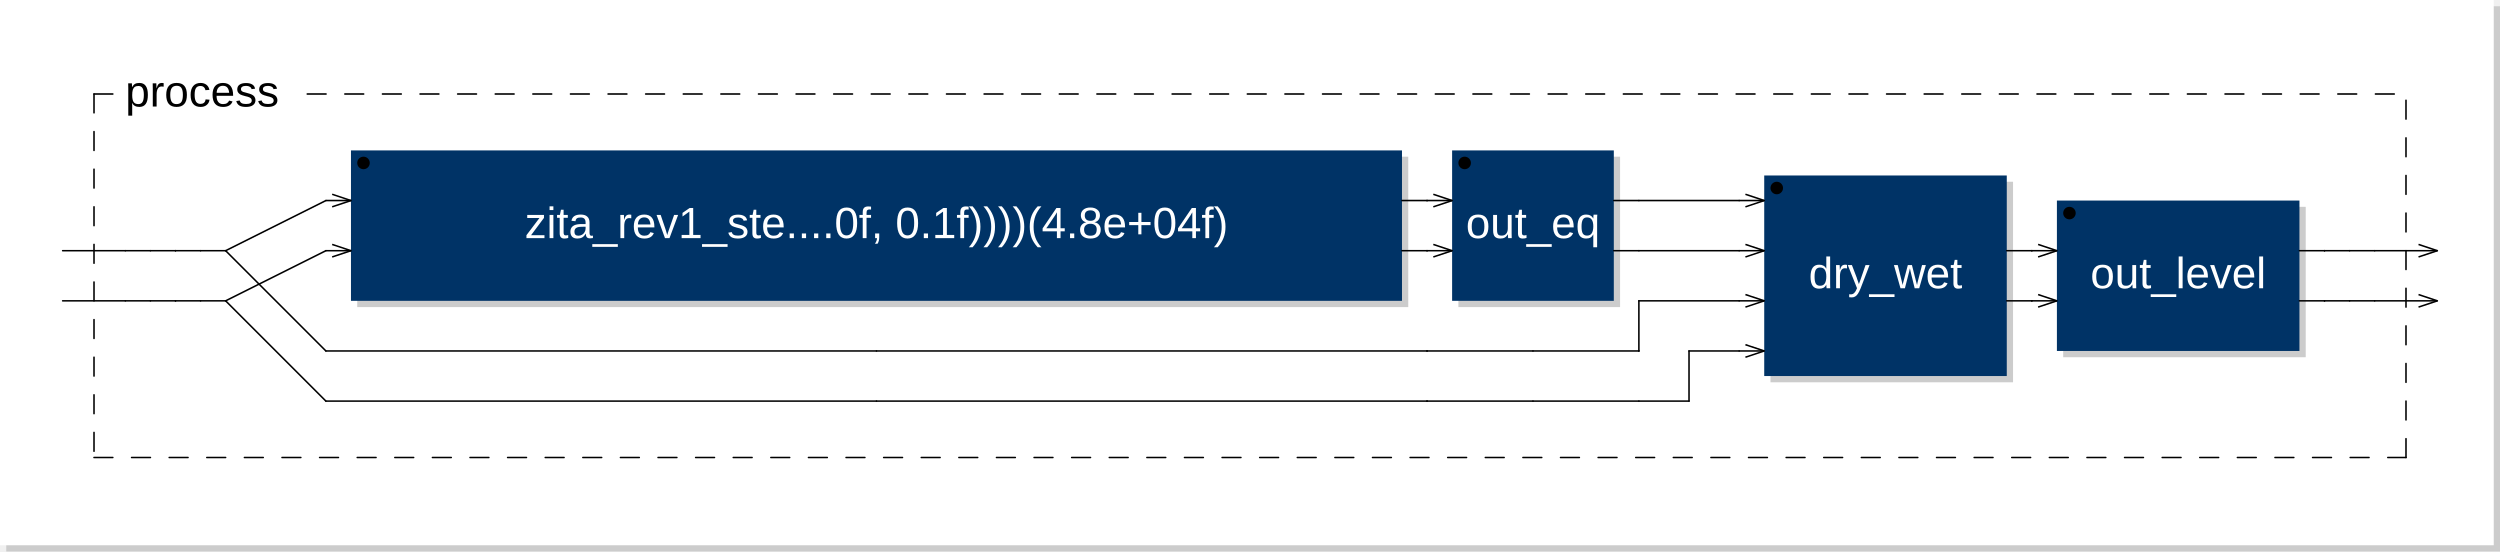
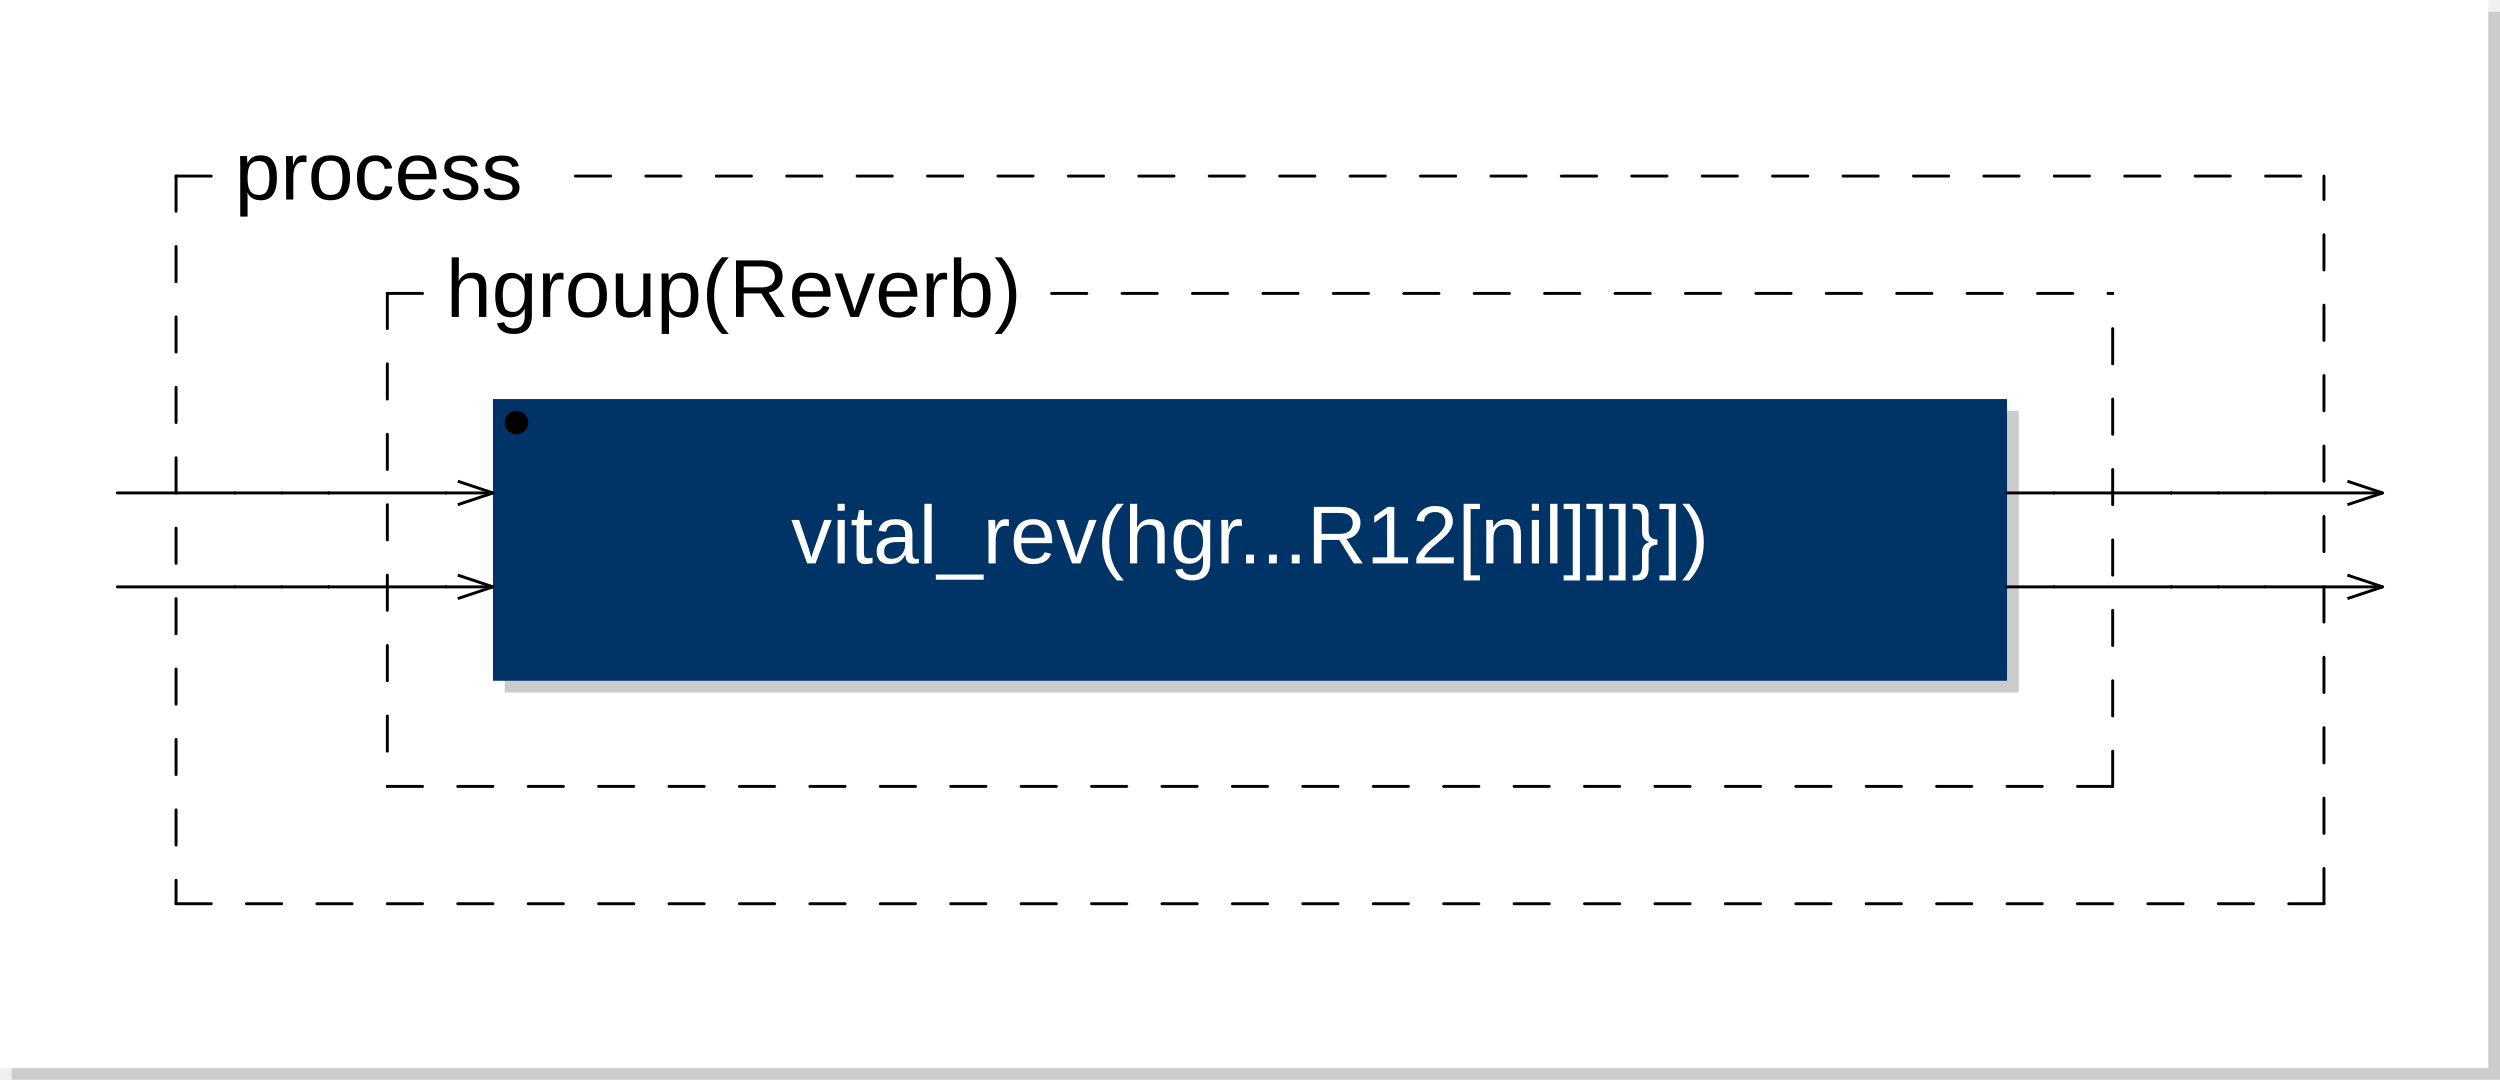
- <svg xmlns="http://www.w3.org/2000/svg" xmlns:xlink="http://www.w3.org/1999/xlink" viewBox="0 0 398.9 88" width="199.45mm" height="44mm" version="1.1">
-   <rect x="1" y="1" width="397.9" height="87" rx="0" ry="0" style="stroke:none;fill:#cccccc;" />
-   <rect x="0" y="0" width="397.9" height="87" rx="0" ry="0" style="stroke:none;fill:#ffffff;" />
+ <svg xmlns="http://www.w3.org/2000/svg" xmlns:xlink="http://www.w3.org/1999/xlink" viewBox="0 0 213 92" width="106.5mm" height="46mm" version="1.1">
+   <rect x="1" y="1" width="212" height="91" rx="0" ry="0" style="stroke:none;fill:#cccccc;" />
+   <rect x="0" y="0" width="212" height="91" rx="0" ry="0" style="stroke:none;fill:#ffffff;" />
  <text x="10" y="7" font-family="Arial" font-size="7" />
-   <a xlink:href="zita-0x60000c0ae490.svg">
-     <rect x="57" y="25" width="167.7" height="24" rx="0" ry="0" style="stroke:none;fill:#cccccc;" />
-     <rect x="56" y="24" width="167.7" height="24" rx="0" ry="0" style="stroke:none;fill:#003366;" />
+   <a xlink:href="vital-0x60009e367f00.svg">
+     <rect x="43" y="35" width="129" height="24" rx="0" ry="0" style="stroke:none;fill:#cccccc;" />
+     <rect x="42" y="34" width="129" height="24" rx="0" ry="0" style="stroke:none;fill:#003366;" />
  </a>
-   <a xlink:href="zita-0x60000c0ae490.svg">
-     <text x="139.85" y="38" font-family="Arial" font-size="7" text-anchor="middle" fill="#FFFFFF">zita_rev1_ste....0f, 0.1f))))(4.8e+04f)</text>
+   <a xlink:href="vital-0x60009e367f00.svg">
+     <text x="106.5" y="48" font-family="Arial" font-size="7" text-anchor="middle" fill="#FFFFFF">vital_rev(hgr...R12[nil]]]}])</text>
  </a>
-   <circle cx="58" cy="26" r="1" />
-   <line x1="53" y1="31" x2="56" y2="32" transform="rotate(0,56,32)" style="stroke: black; stroke-width:0.25;" />
-   <line x1="53" y1="33" x2="56" y2="32" transform="rotate(0,56,32)" style="stroke: black; stroke-width:0.25;" />
-   <line x1="53" y1="39" x2="56" y2="40" transform="rotate(0,56,40)" style="stroke: black; stroke-width:0.25;" />
-   <line x1="53" y1="41" x2="56" y2="40" transform="rotate(0,56,40)" style="stroke: black; stroke-width:0.25;" />
-   <a xlink:href="out-0x60000c0a85a0.svg">
-     <rect x="232.7" y="25" width="25.8" height="24" rx="0" ry="0" style="stroke:none;fill:#cccccc;" />
-     <rect x="231.7" y="24" width="25.8" height="24" rx="0" ry="0" style="stroke:none;fill:#003366;" />
-   </a>
-   <a xlink:href="out-0x60000c0a85a0.svg">
-     <text x="244.6" y="38" font-family="Arial" font-size="7" text-anchor="middle" fill="#FFFFFF">out_eq</text>
-   </a>
-   <circle cx="233.7" cy="26" r="1" />
-   <line x1="228.7" y1="31" x2="231.7" y2="32" transform="rotate(0,231.7,32)" style="stroke: black; stroke-width:0.25;" />
-   <line x1="228.7" y1="33" x2="231.7" y2="32" transform="rotate(0,231.7,32)" style="stroke: black; stroke-width:0.25;" />
-   <line x1="228.7" y1="39" x2="231.7" y2="40" transform="rotate(0,231.7,40)" style="stroke: black; stroke-width:0.25;" />
-   <line x1="228.7" y1="41" x2="231.7" y2="40" transform="rotate(0,231.7,40)" style="stroke: black; stroke-width:0.25;" />
-   <a xlink:href="dry-0x60000c0a5f80.svg">
-     <rect x="282.5" y="29" width="38.7" height="32" rx="0" ry="0" style="stroke:none;fill:#cccccc;" />
-     <rect x="281.5" y="28" width="38.7" height="32" rx="0" ry="0" style="stroke:none;fill:#003366;" />
-   </a>
-   <a xlink:href="dry-0x60000c0a5f80.svg">
-     <text x="300.85" y="46" font-family="Arial" font-size="7" text-anchor="middle" fill="#FFFFFF">dry_wet</text>
-   </a>
-   <circle cx="283.5" cy="30" r="1" />
-   <line x1="278.5" y1="31" x2="281.5" y2="32" transform="rotate(0,281.5,32)" style="stroke: black; stroke-width:0.25;" />
-   <line x1="278.5" y1="33" x2="281.5" y2="32" transform="rotate(0,281.5,32)" style="stroke: black; stroke-width:0.25;" />
-   <line x1="278.5" y1="39" x2="281.5" y2="40" transform="rotate(0,281.5,40)" style="stroke: black; stroke-width:0.25;" />
-   <line x1="278.5" y1="41" x2="281.5" y2="40" transform="rotate(0,281.5,40)" style="stroke: black; stroke-width:0.25;" />
-   <line x1="278.5" y1="47" x2="281.5" y2="48" transform="rotate(0,281.5,48)" style="stroke: black; stroke-width:0.25;" />
-   <line x1="278.5" y1="49" x2="281.5" y2="48" transform="rotate(0,281.5,48)" style="stroke: black; stroke-width:0.25;" />
-   <line x1="278.5" y1="55" x2="281.5" y2="56" transform="rotate(0,281.5,56)" style="stroke: black; stroke-width:0.25;" />
-   <line x1="278.5" y1="57" x2="281.5" y2="56" transform="rotate(0,281.5,56)" style="stroke: black; stroke-width:0.25;" />
-   <a xlink:href="out-0x60000c0a6130.svg">
-     <rect x="329.2" y="33" width="38.7" height="24" rx="0" ry="0" style="stroke:none;fill:#cccccc;" />
-     <rect x="328.2" y="32" width="38.7" height="24" rx="0" ry="0" style="stroke:none;fill:#003366;" />
-   </a>
-   <a xlink:href="out-0x60000c0a6130.svg">
-     <text x="347.55" y="46" font-family="Arial" font-size="7" text-anchor="middle" fill="#FFFFFF">out_level</text>
-   </a>
-   <circle cx="330.2" cy="34" r="1" />
-   <line x1="325.2" y1="39" x2="328.2" y2="40" transform="rotate(0,328.2,40)" style="stroke: black; stroke-width:0.25;" />
-   <line x1="325.2" y1="41" x2="328.2" y2="40" transform="rotate(0,328.2,40)" style="stroke: black; stroke-width:0.25;" />
-   <line x1="325.2" y1="47" x2="328.2" y2="48" transform="rotate(0,328.2,48)" style="stroke: black; stroke-width:0.25;" />
-   <line x1="325.2" y1="49" x2="328.2" y2="48" transform="rotate(0,328.2,48)" style="stroke: black; stroke-width:0.25;" />
-   <line x1="15" y1="15" x2="15" y2="73" style="stroke: black; stroke-linecap:round; stroke-width:0.25; stroke-dasharray:3,3;" />
-   <line x1="15" y1="73" x2="383.9" y2="73" style="stroke: black; stroke-linecap:round; stroke-width:0.25; stroke-dasharray:3,3;" />
-   <line x1="383.9" y1="73" x2="383.9" y2="15" style="stroke: black; stroke-linecap:round; stroke-width:0.25; stroke-dasharray:3,3;" />
+   <circle cx="44" cy="36" r="1" />
+   <line x1="39" y1="41" x2="42" y2="42" transform="rotate(0,42,42)" style="stroke: black; stroke-width:0.25;" />
+   <line x1="39" y1="43" x2="42" y2="42" transform="rotate(0,42,42)" style="stroke: black; stroke-width:0.25;" />
+   <line x1="39" y1="49" x2="42" y2="50" transform="rotate(0,42,50)" style="stroke: black; stroke-width:0.25;" />
+   <line x1="39" y1="51" x2="42" y2="50" transform="rotate(0,42,50)" style="stroke: black; stroke-width:0.25;" />
+   <line x1="33" y1="25" x2="33" y2="67" style="stroke: black; stroke-linecap:round; stroke-width:0.25; stroke-dasharray:3,3;" />
+   <line x1="33" y1="67" x2="180" y2="67" style="stroke: black; stroke-linecap:round; stroke-width:0.25; stroke-dasharray:3,3;" />
+   <line x1="180" y1="67" x2="180" y2="25" style="stroke: black; stroke-linecap:round; stroke-width:0.25; stroke-dasharray:3,3;" />
+   <line x1="33" y1="25" x2="38" y2="25" style="stroke: black; stroke-linecap:round; stroke-width:0.25; stroke-dasharray:3,3;" />
+   <line x1="89.6" y1="25" x2="180" y2="25" style="stroke: black; stroke-linecap:round; stroke-width:0.25; stroke-dasharray:3,3;" />
+   <text x="38" y="27" font-family="Arial" font-size="7">hgroup(Reverb)</text>
+   <line x1="15" y1="15" x2="15" y2="77" style="stroke: black; stroke-linecap:round; stroke-width:0.25; stroke-dasharray:3,3;" />
+   <line x1="15" y1="77" x2="198" y2="77" style="stroke: black; stroke-linecap:round; stroke-width:0.25; stroke-dasharray:3,3;" />
+   <line x1="198" y1="77" x2="198" y2="15" style="stroke: black; stroke-linecap:round; stroke-width:0.25; stroke-dasharray:3,3;" />
  <line x1="15" y1="15" x2="20" y2="15" style="stroke: black; stroke-linecap:round; stroke-width:0.25; stroke-dasharray:3,3;" />
-   <line x1="49.025" y1="15" x2="383.9" y2="15" style="stroke: black; stroke-linecap:round; stroke-width:0.25; stroke-dasharray:3,3;" />
+   <line x1="49.025" y1="15" x2="198" y2="15" style="stroke: black; stroke-linecap:round; stroke-width:0.25; stroke-dasharray:3,3;" />
  <text x="20" y="17" font-family="Arial" font-size="7">process</text>
-   <line x1="385.9" y1="39" x2="388.9" y2="40" transform="rotate(0,388.9,40)" style="stroke: black; stroke-width:0.25;" />
-   <line x1="385.9" y1="41" x2="388.9" y2="40" transform="rotate(0,388.9,40)" style="stroke: black; stroke-width:0.25;" />
-   <line x1="385.9" y1="47" x2="388.9" y2="48" transform="rotate(0,388.9,48)" style="stroke: black; stroke-width:0.25;" />
-   <line x1="385.9" y1="49" x2="388.9" y2="48" transform="rotate(0,388.9,48)" style="stroke: black; stroke-width:0.25;" />
-   <line x1="10" y1="40" x2="20" y2="40" style="stroke:black; stroke-linecap:round; stroke-width:0.25;" />
-   <line x1="10" y1="48" x2="20" y2="48" style="stroke:black; stroke-linecap:round; stroke-width:0.25;" />
-   <line x1="20" y1="40" x2="24" y2="40" style="stroke:black; stroke-linecap:round; stroke-width:0.25;" />
-   <line x1="20" y1="48" x2="24" y2="48" style="stroke:black; stroke-linecap:round; stroke-width:0.25;" />
-   <line x1="24" y1="40" x2="28" y2="40" style="stroke:black; stroke-linecap:round; stroke-width:0.25;" />
-   <line x1="24" y1="48" x2="28" y2="48" style="stroke:black; stroke-linecap:round; stroke-width:0.25;" />
-   <line x1="28" y1="40" x2="28" y2="40" style="stroke:black; stroke-linecap:round; stroke-width:0.25;" />
-   <line x1="28" y1="40" x2="32" y2="40" style="stroke:black; stroke-linecap:round; stroke-width:0.25;" />
-   <line x1="28" y1="48" x2="28" y2="48" style="stroke:black; stroke-linecap:round; stroke-width:0.25;" />
-   <line x1="28" y1="48" x2="32" y2="48" style="stroke:black; stroke-linecap:round; stroke-width:0.25;" />
-   <line x1="32" y1="40" x2="36" y2="40" style="stroke:black; stroke-linecap:round; stroke-width:0.25;" />
-   <line x1="32" y1="48" x2="36" y2="48" style="stroke:black; stroke-linecap:round; stroke-width:0.25;" />
-   <line x1="36" y1="40" x2="52" y2="32" style="stroke:black; stroke-linecap:round; stroke-width:0.25;" />
-   <line x1="36" y1="40" x2="52" y2="56" style="stroke:black; stroke-linecap:round; stroke-width:0.25;" />
-   <line x1="36" y1="48" x2="52" y2="40" style="stroke:black; stroke-linecap:round; stroke-width:0.25;" />
-   <line x1="36" y1="48" x2="52" y2="64" style="stroke:black; stroke-linecap:round; stroke-width:0.25;" />
-   <line x1="52" y1="32" x2="56" y2="32" style="stroke:black; stroke-linecap:round; stroke-width:0.25;" />
-   <line x1="52" y1="40" x2="56" y2="40" style="stroke:black; stroke-linecap:round; stroke-width:0.25;" />
-   <line x1="52" y1="56" x2="139.85" y2="56" style="stroke:black; stroke-linecap:round; stroke-width:0.25;" />
-   <line x1="52" y1="64" x2="139.85" y2="64" style="stroke:black; stroke-linecap:round; stroke-width:0.25;" />
-   <line x1="139.85" y1="56" x2="227.7" y2="56" style="stroke:black; stroke-linecap:round; stroke-width:0.25;" />
-   <line x1="139.85" y1="64" x2="227.7" y2="64" style="stroke:black; stroke-linecap:round; stroke-width:0.25;" />
-   <line x1="223.7" y1="32" x2="227.7" y2="32" style="stroke:black; stroke-linecap:round; stroke-width:0.25;" />
-   <line x1="223.7" y1="40" x2="227.7" y2="40" style="stroke:black; stroke-linecap:round; stroke-width:0.25;" />
-   <line x1="227.7" y1="32" x2="227.7" y2="32" style="stroke:black; stroke-linecap:round; stroke-width:0.25;" />
-   <line x1="227.7" y1="32" x2="231.7" y2="32" style="stroke:black; stroke-linecap:round; stroke-width:0.25;" />
-   <line x1="227.7" y1="40" x2="227.7" y2="40" style="stroke:black; stroke-linecap:round; stroke-width:0.25;" />
-   <line x1="227.7" y1="40" x2="231.7" y2="40" style="stroke:black; stroke-linecap:round; stroke-width:0.25;" />
-   <line x1="227.7" y1="56" x2="227.7" y2="56" style="stroke:black; stroke-linecap:round; stroke-width:0.25;" />
-   <line x1="227.7" y1="56" x2="244.6" y2="56" style="stroke:black; stroke-linecap:round; stroke-width:0.25;" />
-   <line x1="227.7" y1="64" x2="227.7" y2="64" style="stroke:black; stroke-linecap:round; stroke-width:0.25;" />
-   <line x1="227.7" y1="64" x2="244.6" y2="64" style="stroke:black; stroke-linecap:round; stroke-width:0.25;" />
-   <line x1="244.6" y1="56" x2="261.5" y2="56" style="stroke:black; stroke-linecap:round; stroke-width:0.25;" />
-   <line x1="244.6" y1="64" x2="261.5" y2="64" style="stroke:black; stroke-linecap:round; stroke-width:0.25;" />
-   <line x1="257.5" y1="32" x2="261.5" y2="32" style="stroke:black; stroke-linecap:round; stroke-width:0.25;" />
-   <line x1="257.5" y1="40" x2="261.5" y2="40" style="stroke:black; stroke-linecap:round; stroke-width:0.25;" />
-   <line x1="261.5" y1="32" x2="277.5" y2="32" style="stroke:black; stroke-linecap:round; stroke-width:0.25;" />
-   <line x1="261.5" y1="40" x2="277.5" y2="40" style="stroke:black; stroke-linecap:round; stroke-width:0.25;" />
-   <line x1="261.5" y1="48" x2="277.5" y2="48" style="stroke:black; stroke-linecap:round; stroke-width:0.25;" />
-   <line x1="261.5" y1="56" x2="261.5" y2="48" style="stroke:black; stroke-linecap:round; stroke-width:0.25;" />
-   <line x1="261.5" y1="56" x2="261.5" y2="56" style="stroke:black; stroke-linecap:round; stroke-width:0.25;" />
-   <line x1="261.5" y1="64" x2="269.5" y2="64" style="stroke:black; stroke-linecap:round; stroke-width:0.25;" />
-   <line x1="269.5" y1="56" x2="277.5" y2="56" style="stroke:black; stroke-linecap:round; stroke-width:0.25;" />
-   <line x1="269.5" y1="64" x2="269.5" y2="56" style="stroke:black; stroke-linecap:round; stroke-width:0.25;" />
-   <line x1="277.5" y1="32" x2="281.5" y2="32" style="stroke:black; stroke-linecap:round; stroke-width:0.25;" />
-   <line x1="277.5" y1="40" x2="281.5" y2="40" style="stroke:black; stroke-linecap:round; stroke-width:0.25;" />
-   <line x1="277.5" y1="48" x2="281.5" y2="48" style="stroke:black; stroke-linecap:round; stroke-width:0.25;" />
-   <line x1="277.5" y1="56" x2="281.5" y2="56" style="stroke:black; stroke-linecap:round; stroke-width:0.25;" />
-   <line x1="320.2" y1="40" x2="324.2" y2="40" style="stroke:black; stroke-linecap:round; stroke-width:0.25;" />
-   <line x1="320.2" y1="48" x2="324.2" y2="48" style="stroke:black; stroke-linecap:round; stroke-width:0.25;" />
-   <line x1="324.2" y1="40" x2="324.2" y2="40" style="stroke:black; stroke-linecap:round; stroke-width:0.25;" />
-   <line x1="324.2" y1="40" x2="328.2" y2="40" style="stroke:black; stroke-linecap:round; stroke-width:0.25;" />
-   <line x1="324.2" y1="48" x2="324.2" y2="48" style="stroke:black; stroke-linecap:round; stroke-width:0.25;" />
-   <line x1="324.2" y1="48" x2="328.2" y2="48" style="stroke:black; stroke-linecap:round; stroke-width:0.25;" />
-   <line x1="366.9" y1="40" x2="370.9" y2="40" style="stroke:black; stroke-linecap:round; stroke-width:0.25;" />
-   <line x1="366.9" y1="48" x2="370.9" y2="48" style="stroke:black; stroke-linecap:round; stroke-width:0.25;" />
-   <line x1="370.9" y1="40" x2="370.9" y2="40" style="stroke:black; stroke-linecap:round; stroke-width:0.25;" />
-   <line x1="370.9" y1="40" x2="374.9" y2="40" style="stroke:black; stroke-linecap:round; stroke-width:0.25;" />
-   <line x1="370.9" y1="48" x2="370.9" y2="48" style="stroke:black; stroke-linecap:round; stroke-width:0.25;" />
-   <line x1="370.9" y1="48" x2="374.9" y2="48" style="stroke:black; stroke-linecap:round; stroke-width:0.25;" />
-   <line x1="374.9" y1="40" x2="378.9" y2="40" style="stroke:black; stroke-linecap:round; stroke-width:0.25;" />
-   <line x1="374.9" y1="48" x2="378.9" y2="48" style="stroke:black; stroke-linecap:round; stroke-width:0.25;" />
-   <line x1="378.9" y1="40" x2="388.9" y2="40" style="stroke:black; stroke-linecap:round; stroke-width:0.25;" />
-   <line x1="378.9" y1="48" x2="388.9" y2="48" style="stroke:black; stroke-linecap:round; stroke-width:0.25;" />
+   <line x1="200" y1="41" x2="203" y2="42" transform="rotate(0,203,42)" style="stroke: black; stroke-width:0.25;" />
+   <line x1="200" y1="43" x2="203" y2="42" transform="rotate(0,203,42)" style="stroke: black; stroke-width:0.25;" />
+   <line x1="200" y1="49" x2="203" y2="50" transform="rotate(0,203,50)" style="stroke: black; stroke-width:0.25;" />
+   <line x1="200" y1="51" x2="203" y2="50" transform="rotate(0,203,50)" style="stroke: black; stroke-width:0.25;" />
+   <line x1="10" y1="42" x2="20" y2="42" style="stroke:black; stroke-linecap:round; stroke-width:0.25;" />
+   <line x1="10" y1="50" x2="20" y2="50" style="stroke:black; stroke-linecap:round; stroke-width:0.25;" />
+   <line x1="20" y1="42" x2="24" y2="42" style="stroke:black; stroke-linecap:round; stroke-width:0.25;" />
+   <line x1="20" y1="50" x2="24" y2="50" style="stroke:black; stroke-linecap:round; stroke-width:0.25;" />
+   <line x1="24" y1="42" x2="28" y2="42" style="stroke:black; stroke-linecap:round; stroke-width:0.25;" />
+   <line x1="24" y1="50" x2="28" y2="50" style="stroke:black; stroke-linecap:round; stroke-width:0.25;" />
+   <line x1="28" y1="42" x2="28" y2="42" style="stroke:black; stroke-linecap:round; stroke-width:0.25;" />
+   <line x1="28" y1="42" x2="38" y2="42" style="stroke:black; stroke-linecap:round; stroke-width:0.25;" />
+   <line x1="28" y1="50" x2="28" y2="50" style="stroke:black; stroke-linecap:round; stroke-width:0.25;" />
+   <line x1="28" y1="50" x2="38" y2="50" style="stroke:black; stroke-linecap:round; stroke-width:0.25;" />
+   <line x1="38" y1="42" x2="42" y2="42" style="stroke:black; stroke-linecap:round; stroke-width:0.25;" />
+   <line x1="38" y1="50" x2="42" y2="50" style="stroke:black; stroke-linecap:round; stroke-width:0.25;" />
+   <line x1="171" y1="42" x2="175" y2="42" style="stroke:black; stroke-linecap:round; stroke-width:0.25;" />
+   <line x1="171" y1="50" x2="175" y2="50" style="stroke:black; stroke-linecap:round; stroke-width:0.25;" />
+   <line x1="175" y1="42" x2="185" y2="42" style="stroke:black; stroke-linecap:round; stroke-width:0.25;" />
+   <line x1="175" y1="50" x2="185" y2="50" style="stroke:black; stroke-linecap:round; stroke-width:0.25;" />
+   <line x1="185" y1="42" x2="185" y2="42" style="stroke:black; stroke-linecap:round; stroke-width:0.25;" />
+   <line x1="185" y1="42" x2="189" y2="42" style="stroke:black; stroke-linecap:round; stroke-width:0.25;" />
+   <line x1="185" y1="50" x2="185" y2="50" style="stroke:black; stroke-linecap:round; stroke-width:0.25;" />
+   <line x1="185" y1="50" x2="189" y2="50" style="stroke:black; stroke-linecap:round; stroke-width:0.25;" />
+   <line x1="189" y1="42" x2="193" y2="42" style="stroke:black; stroke-linecap:round; stroke-width:0.25;" />
+   <line x1="189" y1="50" x2="193" y2="50" style="stroke:black; stroke-linecap:round; stroke-width:0.25;" />
+   <line x1="193" y1="42" x2="203" y2="42" style="stroke:black; stroke-linecap:round; stroke-width:0.25;" />
+   <line x1="193" y1="50" x2="203" y2="50" style="stroke:black; stroke-linecap:round; stroke-width:0.25;" />
</svg>
